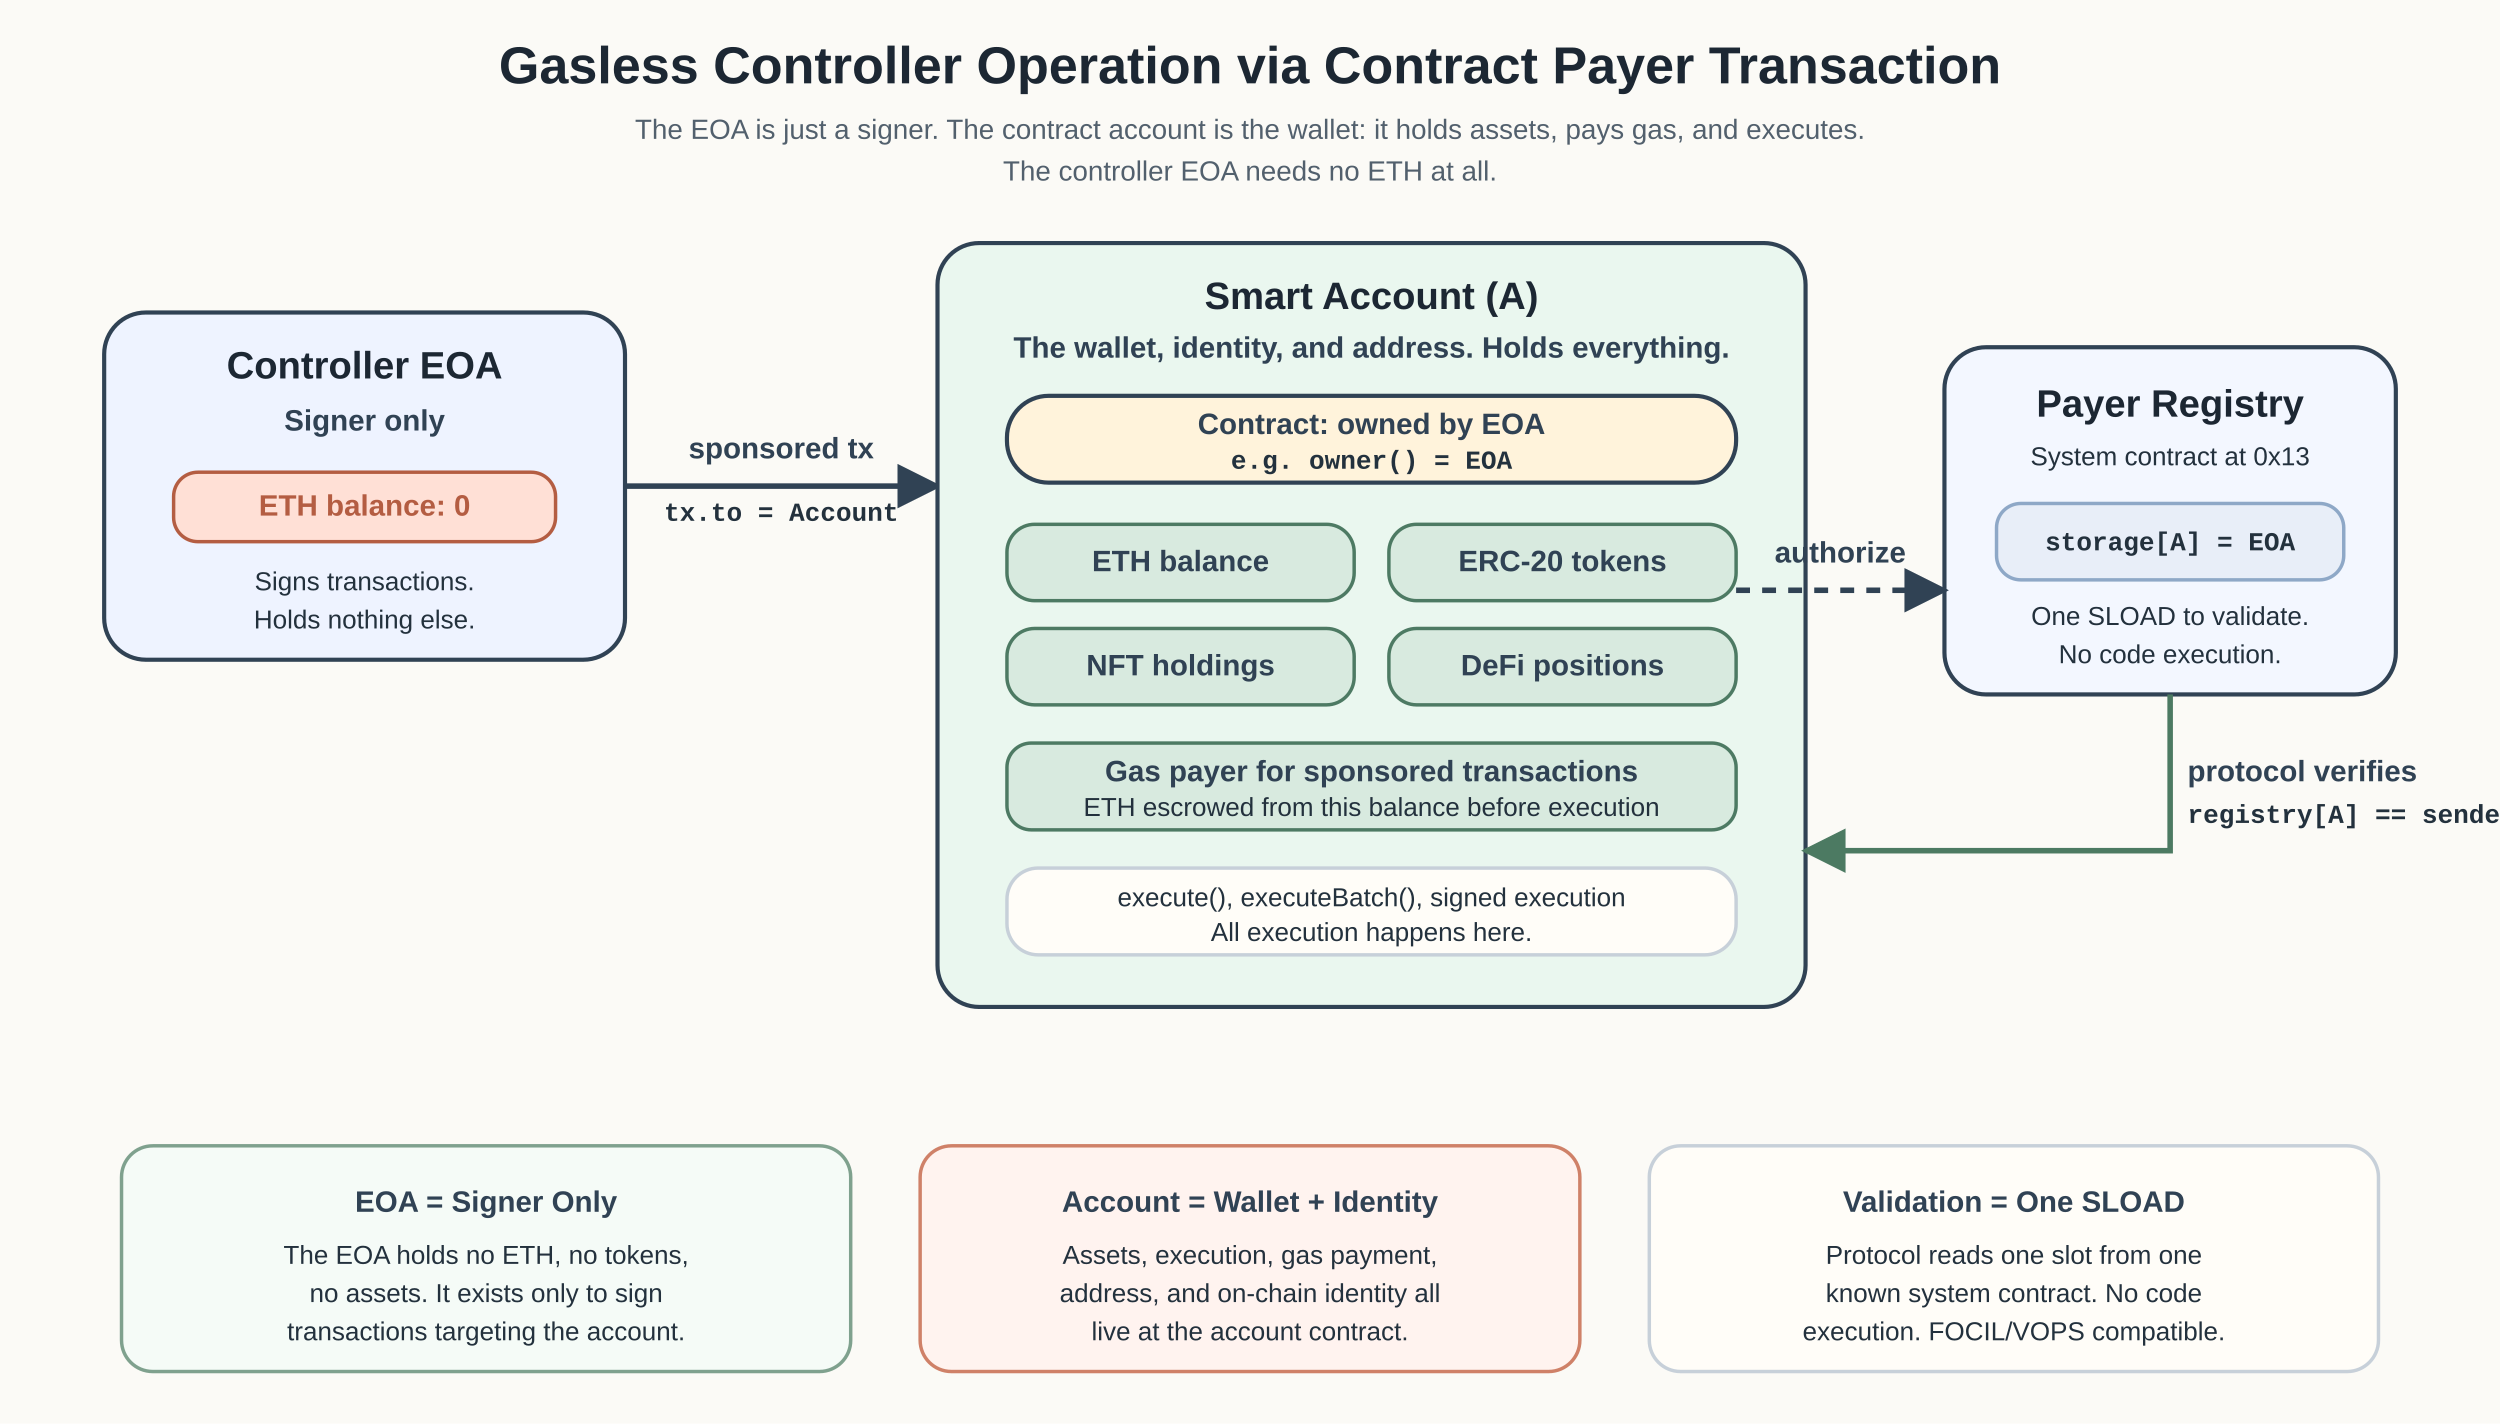
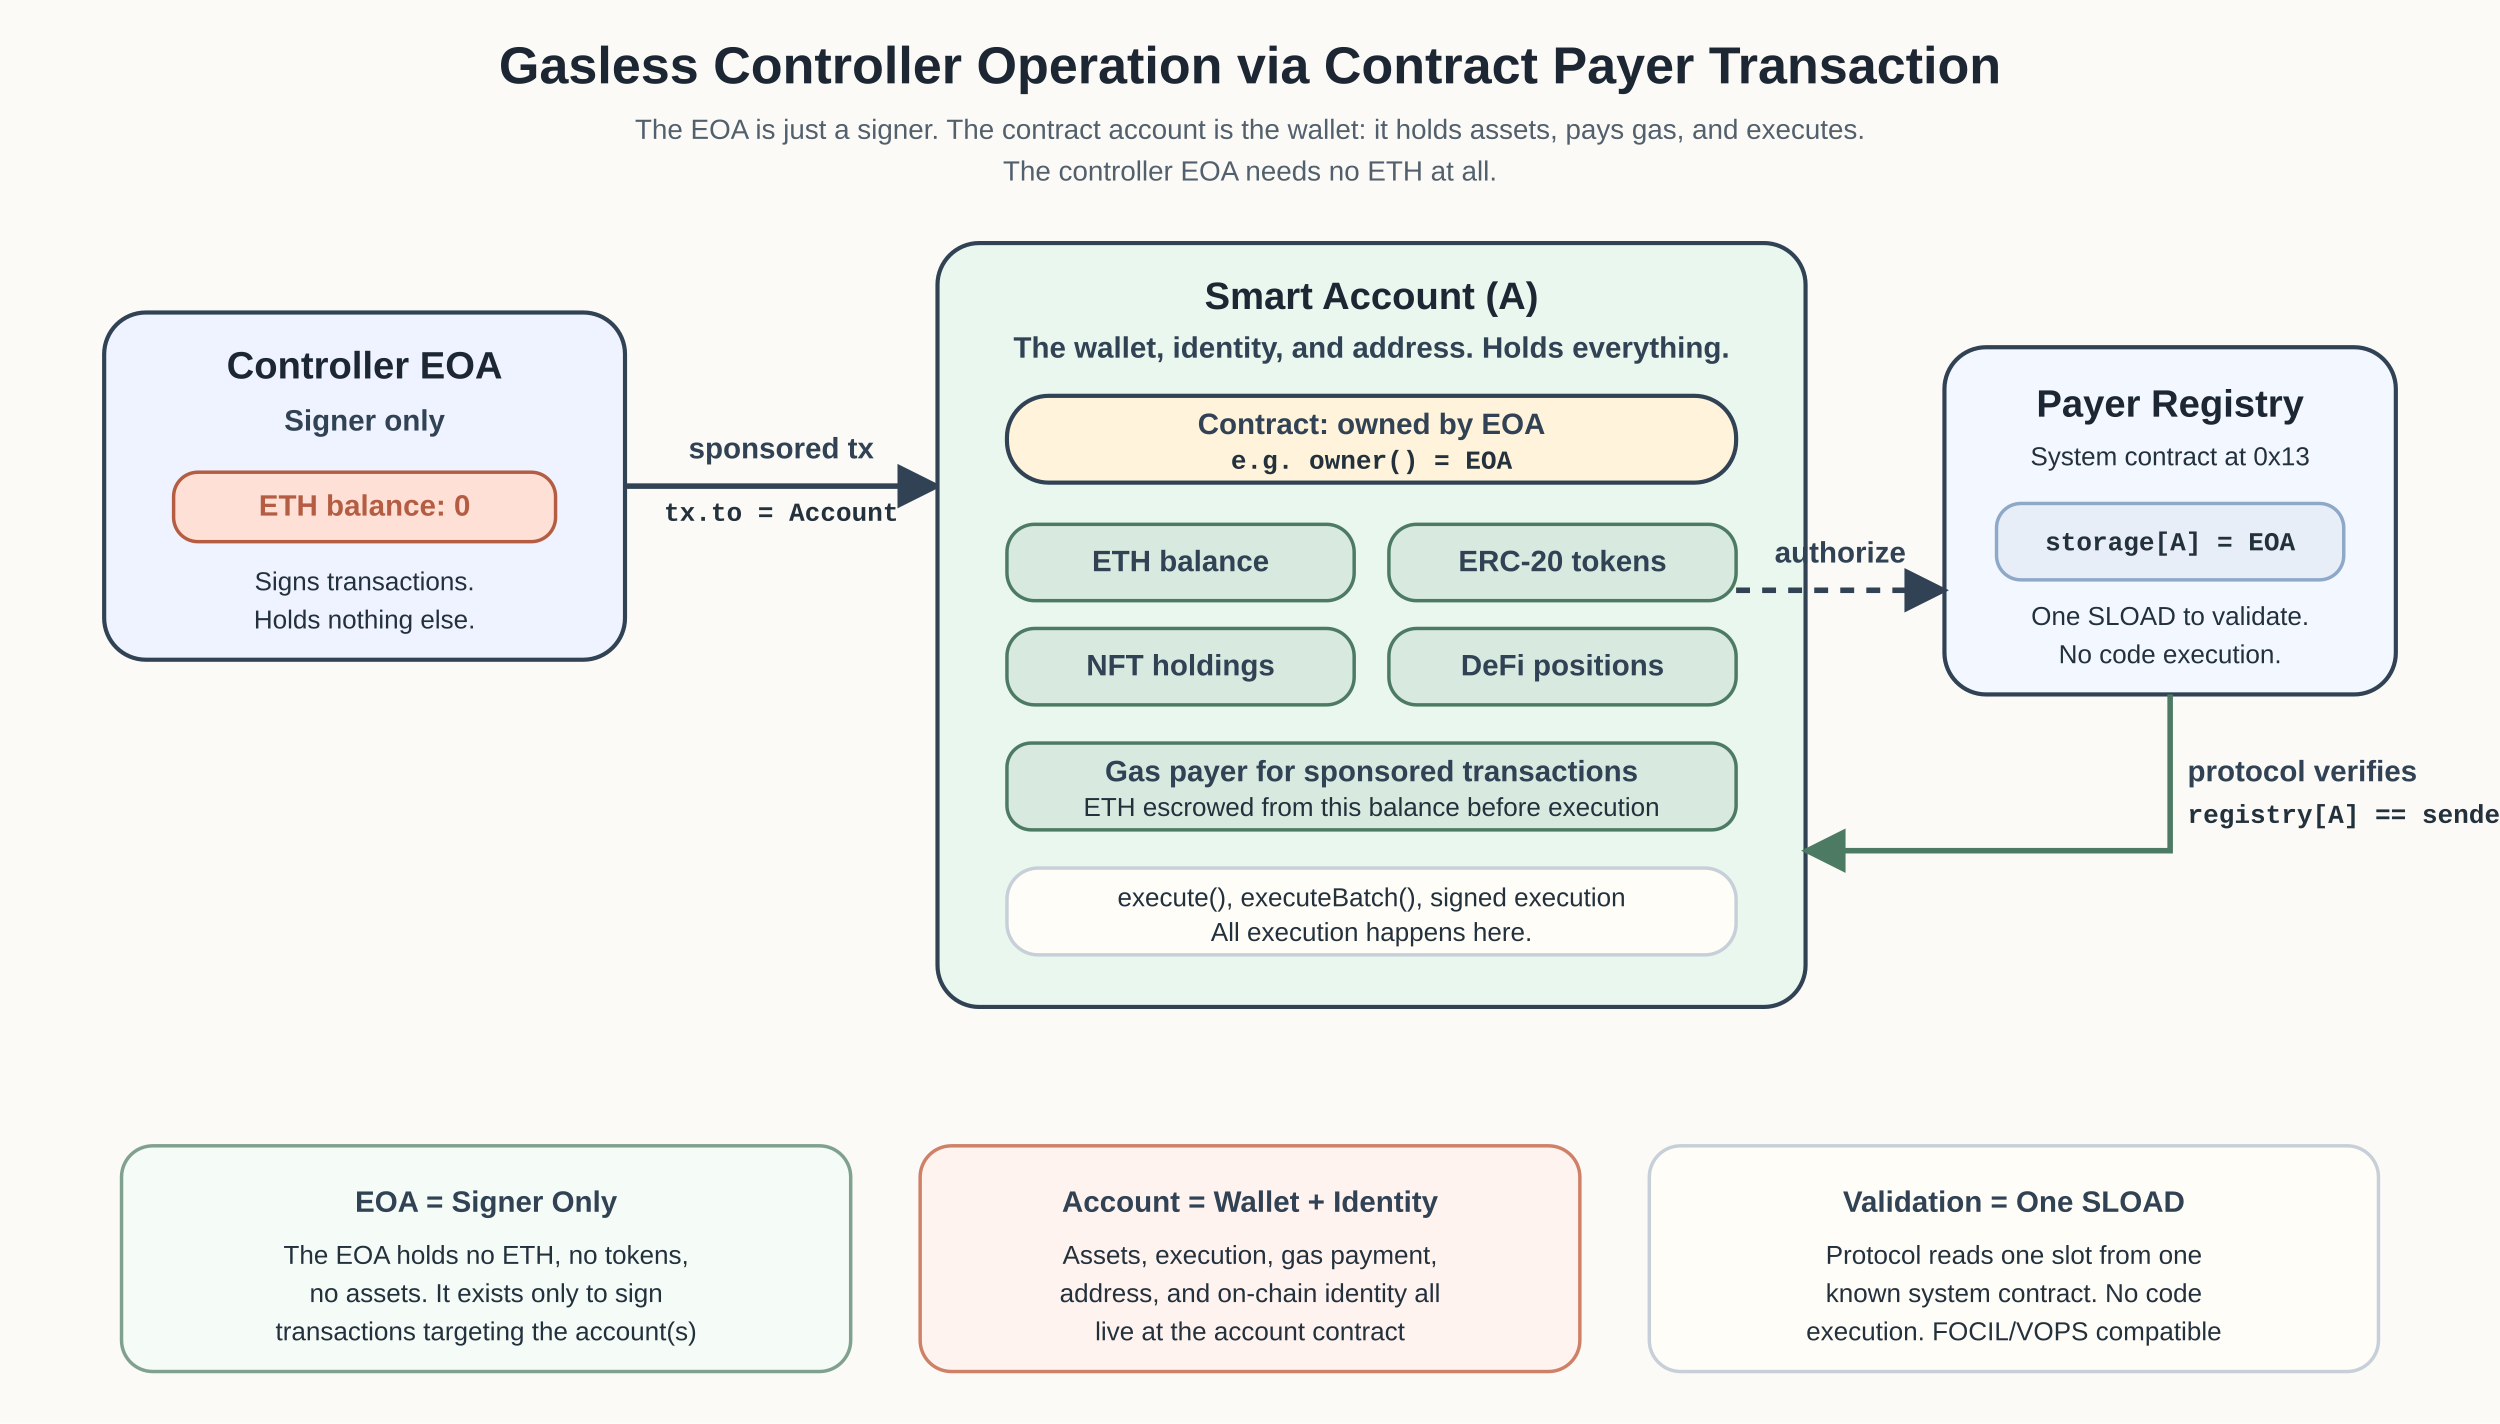
<svg xmlns="http://www.w3.org/2000/svg" viewBox="0 0 1440 820" role="img" aria-labelledby="title desc">
  <defs>
    <marker id="arrow" viewBox="0 0 10 10" refX="9" refY="5" markerWidth="8" markerHeight="8" orient="auto">
      <path d="M 0 0 L 10 5 L 0 10 z" fill="#304254" />
    </marker>
    <marker id="arrow-green" viewBox="0 0 10 10" refX="9" refY="5" markerWidth="8" markerHeight="8" orient="auto">
      <path d="M 0 0 L 10 5 L 0 10 z" fill="#4c7a62" />
    </marker>
  </defs>
  <style>
    .bg { fill: #fbfaf6; }
    .title { font: 700 30px 'Segoe UI', Arial, sans-serif; fill: #1c2733; }
    .subtitle { font: 400 16px 'Segoe UI', Arial, sans-serif; fill: #52606d; }
    .box { stroke: #304254; stroke-width: 2.4; rx: 24; ry: 24; }
    .eoa { fill: #eef3ff; }
    .account { fill: #eaf7ef; }
    .registry { fill: #f3f7ff; }
    .nft { fill: #fff3db; }
    .note { fill: #fffdf8; stroke: #c7d0d9; stroke-width: 2; rx: 18; ry: 18; }
    .good { fill: #f5fbf7; stroke: #7fa18e; stroke-width: 2; rx: 18; ry: 18; }
    .warn { fill: #fff3ef; stroke: #cf8168; stroke-width: 2; rx: 18; ry: 18; }
    .asset { fill: #d8eadf; stroke: #4d7a63; stroke-width: 2; rx: 16; ry: 16; }
    .gas-badge { fill: #d8eadf; stroke: #4d7a63; stroke-width: 2; rx: 14; ry: 14; }
    .empty { fill: #ffe0d6; stroke: #b45d42; stroke-width: 2; rx: 14; ry: 14; }
    .reg-slot { fill: #e8eef8; stroke: #8ea8c7; stroke-width: 2; rx: 14; ry: 14; }
    .title2 { font: 700 22px 'Segoe UI', Arial, sans-serif; fill: #1c2733; }
    .label { font: 700 17px 'Segoe UI', Arial, sans-serif; fill: #304254; }
    .body { font: 400 15px 'Segoe UI', Arial, sans-serif; fill: #23313d; }
    .mono { font: 600 15px Consolas, 'Courier New', monospace; fill: #23313d; }
    .edge { stroke: #304254; stroke-width: 3.2; fill: none; marker-end: url(#arrow); }
    .edge-ok { stroke: #4c7a62; stroke-width: 3.2; fill: none; marker-end: url(#arrow-green); }
    .dash { stroke-dasharray: 8 7; }
  </style>
  <rect class="bg" x="0" y="0" width="1440" height="820" />
  <text class="title" x="720" y="48" text-anchor="middle">Gasless Controller Operation via Contract Payer Transaction</text>
  <text class="subtitle" x="720" y="80" text-anchor="middle">The EOA is just a signer. The contract account is the wallet: it holds assets, pays gas, and executes.</text>
  <text class="subtitle" x="720" y="104" text-anchor="middle">The controller EOA needs no ETH at all.</text>
  <rect class="box eoa" x="60" y="180" width="300" height="200" />
  <text class="title2" x="210" y="218" text-anchor="middle">Controller EOA</text>
  <text class="label" x="210" y="248" text-anchor="middle">Signer only</text>
  <rect class="empty" x="100" y="272" width="220" height="40" />
  <text class="label" x="210" y="297" text-anchor="middle" style="fill: #b45d42;">ETH balance: 0</text>
  <text class="body" x="210" y="340" text-anchor="middle">Signs transactions.</text>
  <text class="body" x="210" y="362" text-anchor="middle">Holds nothing else.</text>
  <path class="edge" d="M 360 280 L 540 280" />
  <text class="label" x="450" y="264" text-anchor="middle">sponsored tx</text>
  <text class="mono" x="450" y="300" text-anchor="middle">tx.to = Account</text>
  <rect class="box account" x="540" y="140" width="500" height="440" />
  <text class="title2" x="790" y="178" text-anchor="middle">Smart Account (A)</text>
  <text class="label" x="790" y="206" text-anchor="middle">The wallet, identity, and address. Holds everything.</text>
  <rect class="box nft" x="580" y="228" width="420" height="50" />
  <text class="label" x="790" y="250" text-anchor="middle">Contract: owned by EOA</text>
  <text class="mono" x="790" y="270" text-anchor="middle">e.g. owner() = EOA</text>
  <rect class="asset" x="580" y="302" width="200" height="44" />
  <text class="label" x="680" y="329" text-anchor="middle">ETH balance</text>
  <rect class="asset" x="800" y="302" width="200" height="44" />
  <text class="label" x="900" y="329" text-anchor="middle">ERC-20 tokens</text>
  <rect class="asset" x="580" y="362" width="200" height="44" />
  <text class="label" x="680" y="389" text-anchor="middle">NFT holdings</text>
  <rect class="asset" x="800" y="362" width="200" height="44" />
  <text class="label" x="900" y="389" text-anchor="middle">DeFi positions</text>
  <rect class="gas-badge" x="580" y="428" width="420" height="50" />
  <text class="label" x="790" y="450" text-anchor="middle">Gas payer for sponsored transactions</text>
  <text class="body" x="790" y="470" text-anchor="middle">ETH escrowed from this balance before execution</text>
  <rect class="note" x="580" y="500" width="420" height="50" />
  <text class="body" x="790" y="522" text-anchor="middle">execute(), executeBatch(), signed execution</text>
  <text class="body" x="790" y="542" text-anchor="middle">All execution happens here.</text>
  <rect class="box registry" x="1120" y="200" width="260" height="200" />
  <text class="title2" x="1250" y="240" text-anchor="middle">Payer Registry</text>
  <text class="body" x="1250" y="268" text-anchor="middle">System contract at 0x13</text>
  <rect class="reg-slot" x="1150" y="290" width="200" height="44" />
  <text class="mono" x="1250" y="317" text-anchor="middle">storage[A] = EOA</text>
  <text class="body" x="1250" y="360" text-anchor="middle">One SLOAD to validate.</text>
  <text class="body" x="1250" y="382" text-anchor="middle">No code execution.</text>
  <path class="edge dash" d="M 1000 340 L 1120 340" />
  <text class="label" x="1060" y="324" text-anchor="middle">authorize</text>
  <path class="edge-ok" d="M 1250 400 L 1250 490 L 1040 490" />
  <text class="label" x="1260" y="450" text-anchor="start">protocol verifies</text>
  <text class="mono" x="1260" y="474" text-anchor="start">registry[A] == sender</text>
  <rect class="good" x="70" y="660" width="420" height="130" />
  <text class="label" x="280" y="698" text-anchor="middle">EOA = Signer Only</text>
  <text class="body" x="280" y="728" text-anchor="middle">The EOA holds no ETH, no tokens,</text>
  <text class="body" x="280" y="750" text-anchor="middle">no assets. It exists only to sign</text>
-   <text class="body" x="280" y="772" text-anchor="middle">transactions targeting the account.</text>
+   <text class="body" x="280" y="772" text-anchor="middle">transactions targeting the account(s)</text>
  <rect class="warn" x="530" y="660" width="380" height="130" />
  <text class="label" x="720" y="698" text-anchor="middle">Account = Wallet + Identity</text>
  <text class="body" x="720" y="728" text-anchor="middle">Assets, execution, gas payment,</text>
  <text class="body" x="720" y="750" text-anchor="middle">address, and on-chain identity all</text>
-   <text class="body" x="720" y="772" text-anchor="middle">live at the account contract.</text>
+   <text class="body" x="720" y="772" text-anchor="middle">live at the account contract</text>
  <rect class="note" x="950" y="660" width="420" height="130" />
  <text class="label" x="1160" y="698" text-anchor="middle">Validation = One SLOAD</text>
  <text class="body" x="1160" y="728" text-anchor="middle">Protocol reads one slot from one</text>
  <text class="body" x="1160" y="750" text-anchor="middle">known system contract. No code</text>
-   <text class="body" x="1160" y="772" text-anchor="middle">execution. FOCIL/VOPS compatible.</text>
+   <text class="body" x="1160" y="772" text-anchor="middle">execution. FOCIL/VOPS compatible</text>
</svg>
